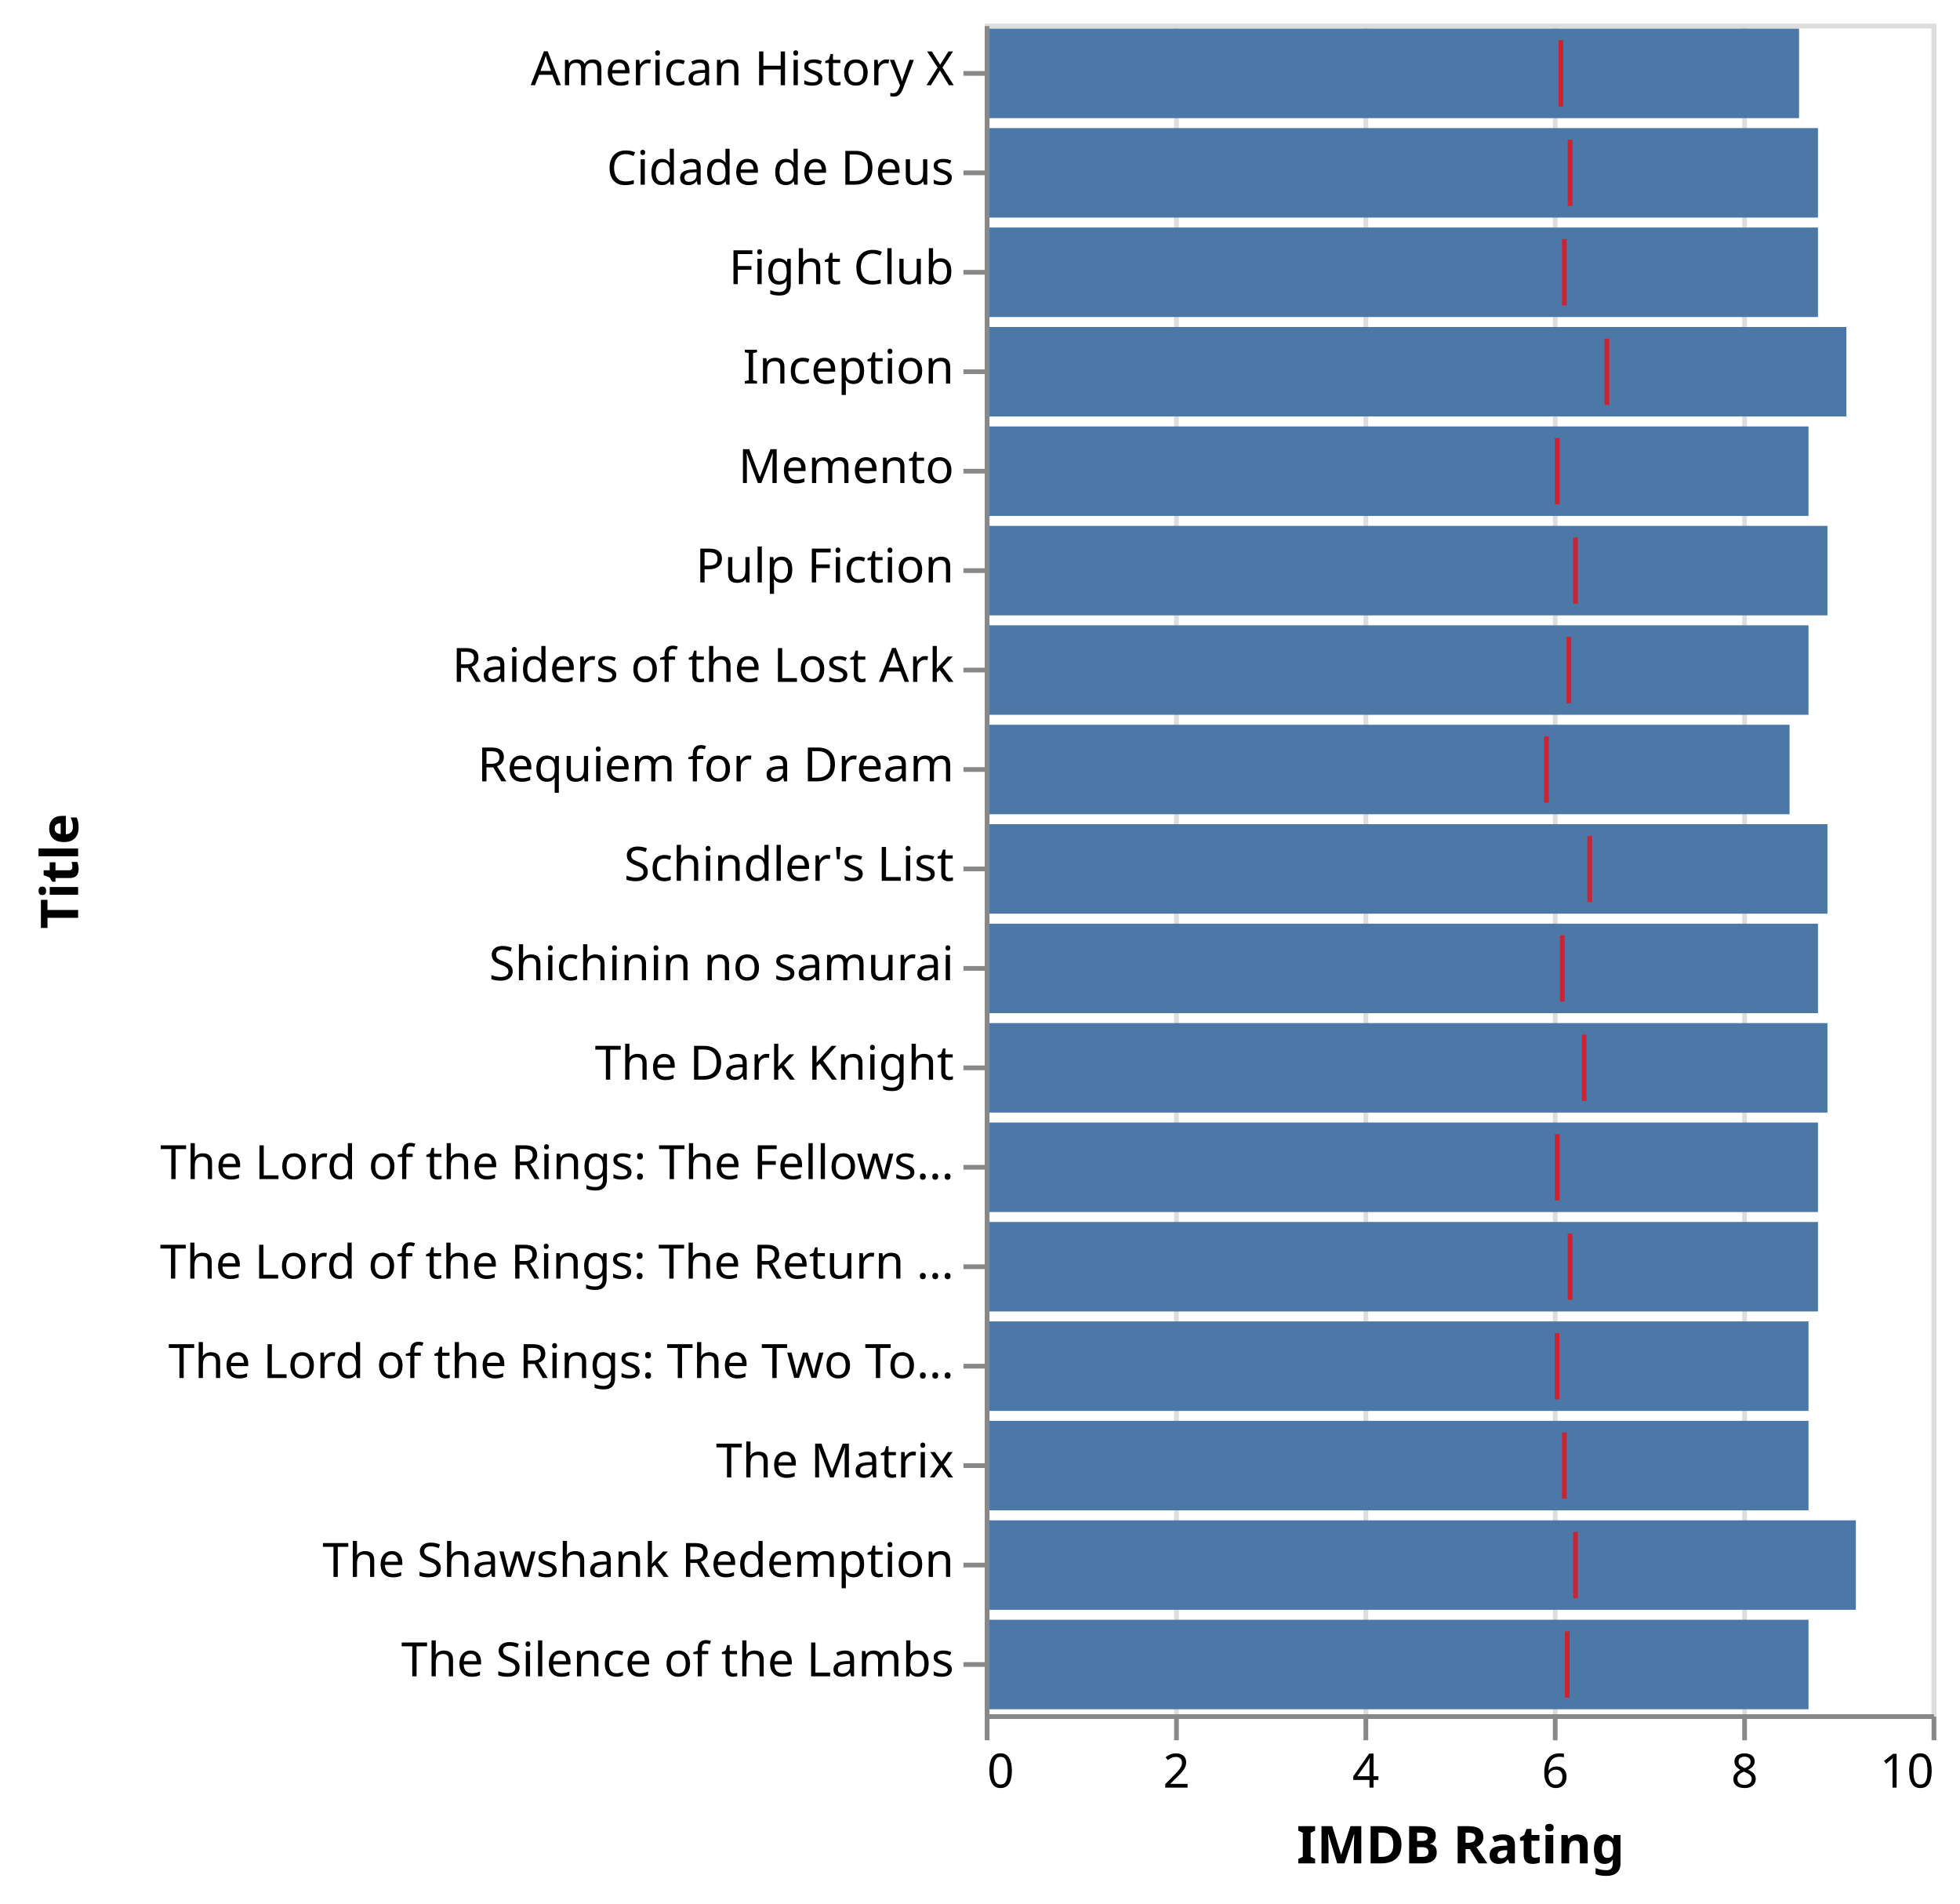
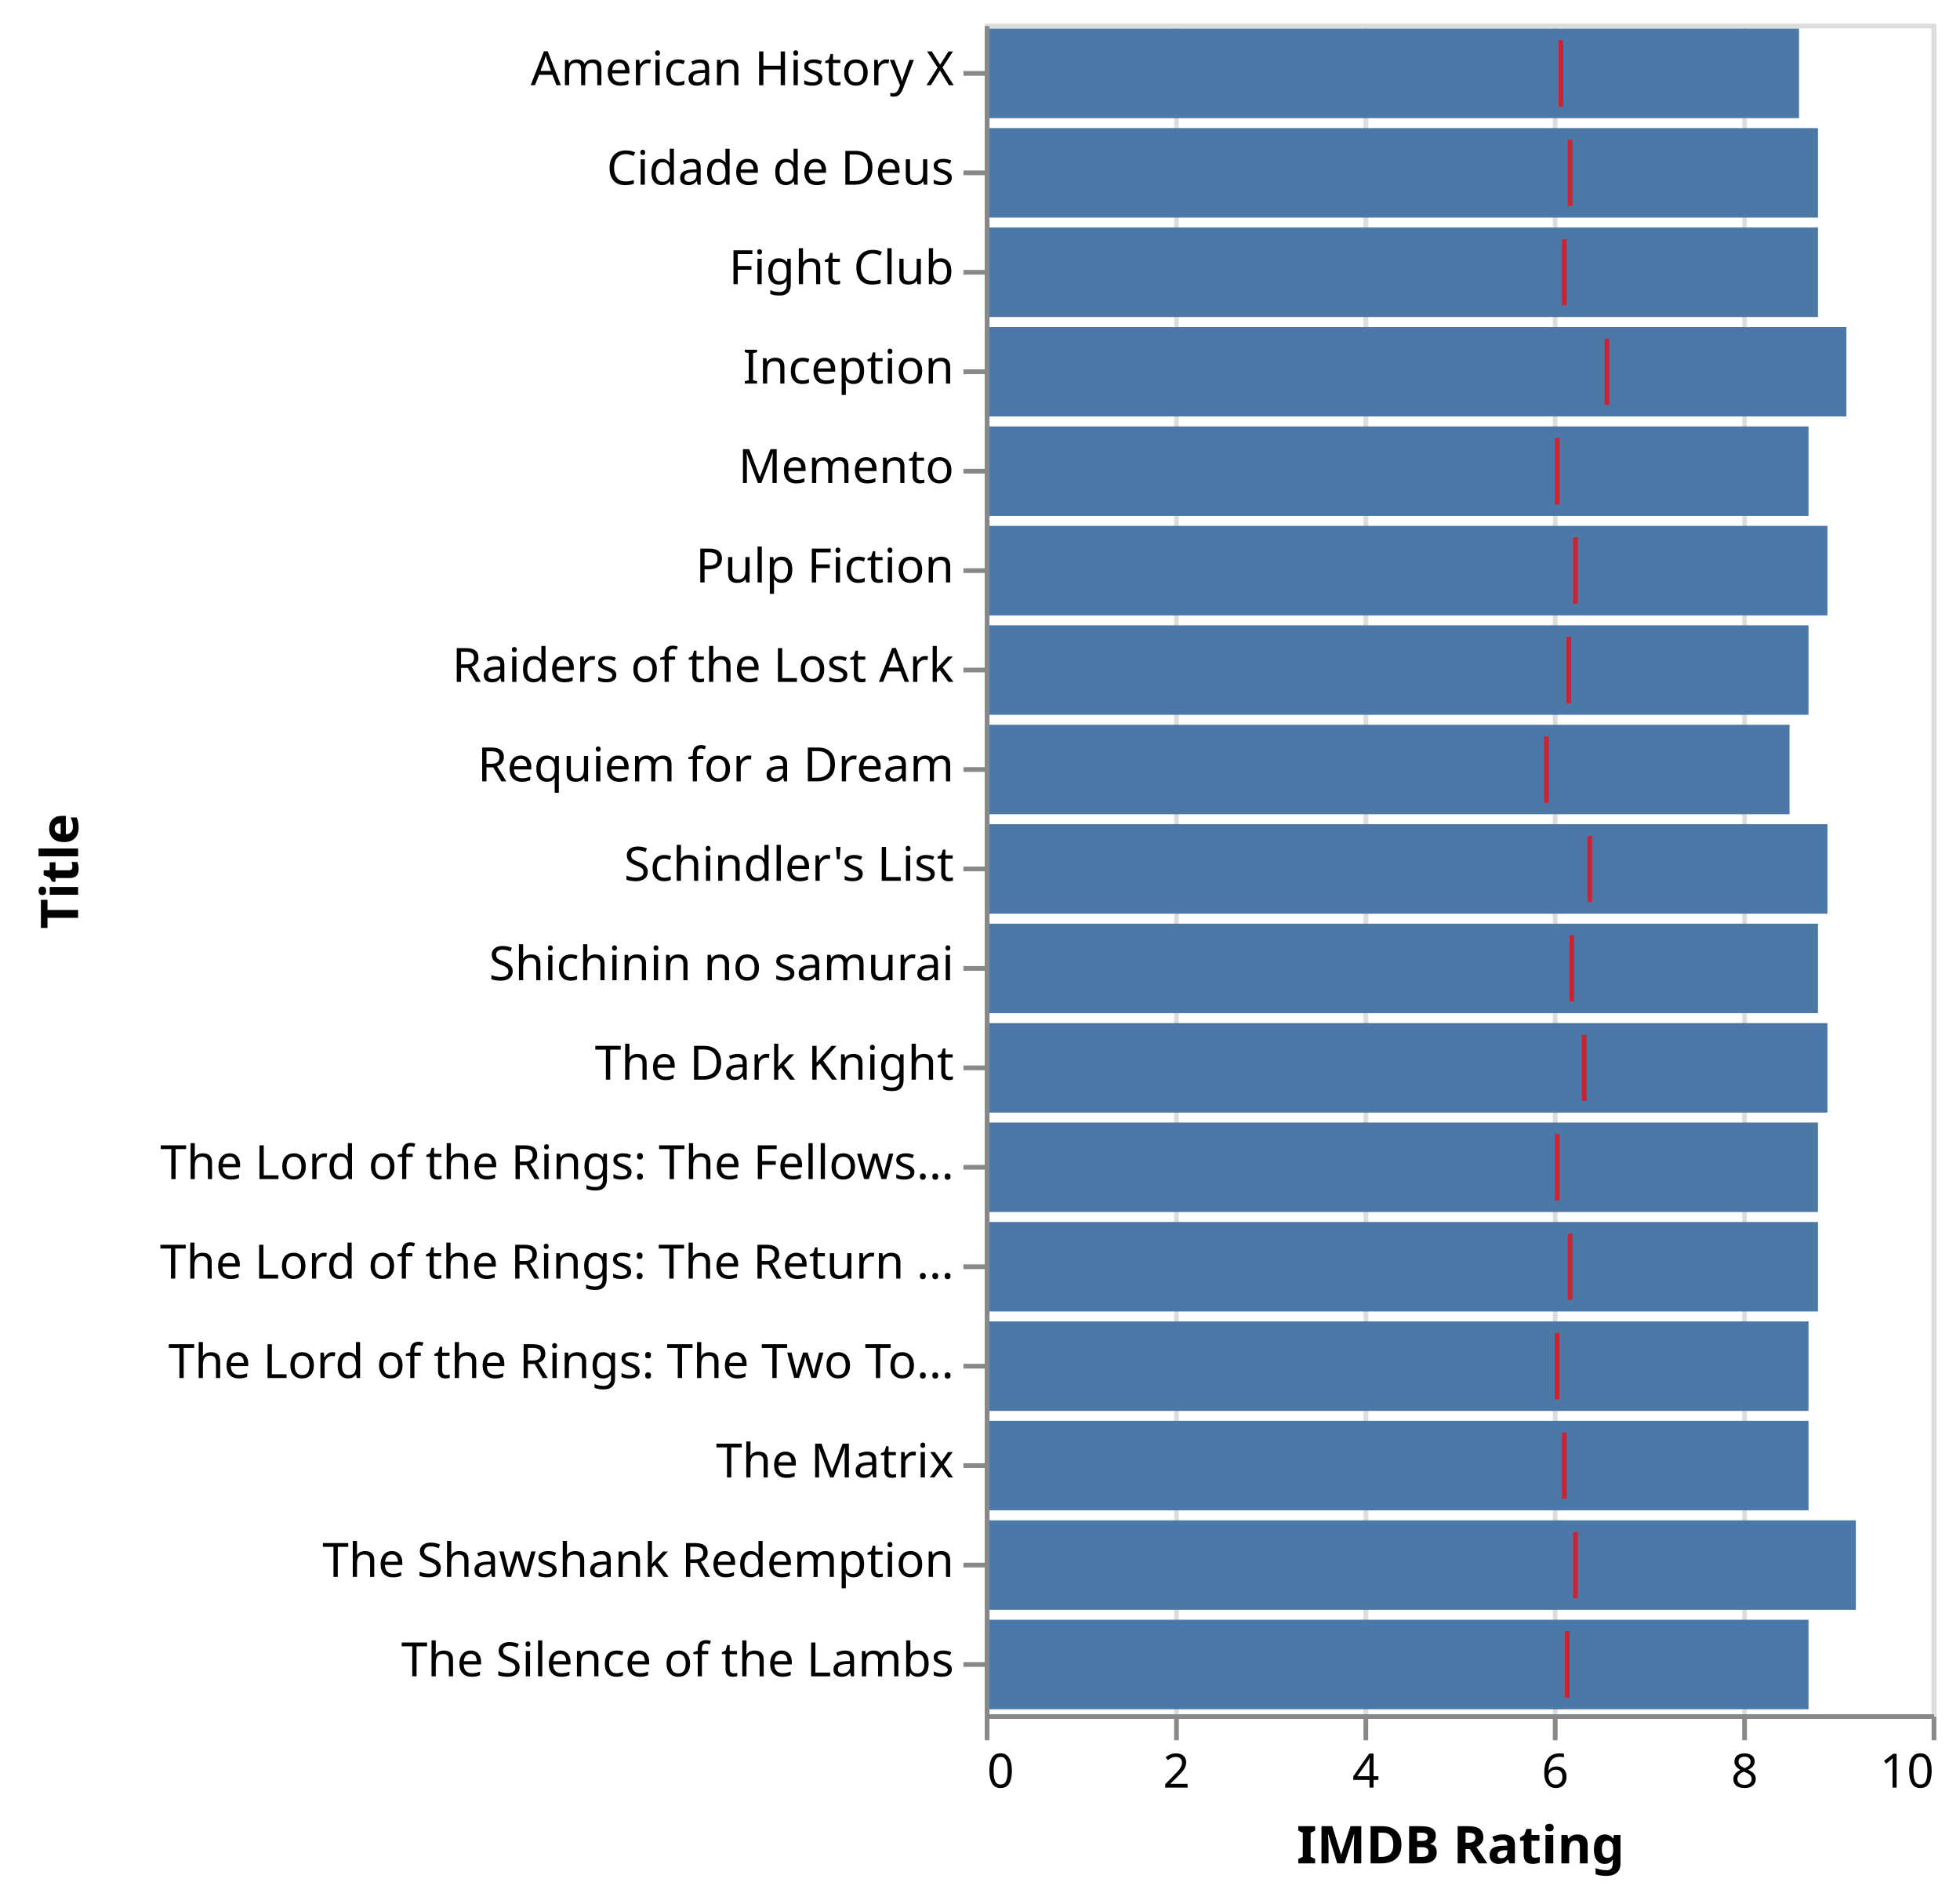
<svg xmlns="http://www.w3.org/2000/svg" class="marks" width="414" height="402" viewBox="0 0 414 402" version="1.1">
  <defs>
    <clipPath id="clip1">
      <rect x="0" y="0" width="200" height="357" />
    </clipPath>
  </defs>
  <g transform="translate(208,5)">
    <g class="mark-group role-frame root">
      <g transform="translate(0,0)">
        <path class="background" d="M0.5,0.5h200v357h-200Z" style="fill: none; stroke: #ddd;" />
        <g>
          <g class="mark-group role-axis">
            <g transform="translate(0.5,357.5)">
              <path class="background" d="M0,0h0v0h0Z" style="pointer-events: none; fill: none;" />
              <g>
                <g class="mark-rule role-axis-grid" style="pointer-events: none;">
                  <line transform="translate(0,0)" x2="0" y2="-357" style="fill: none; stroke: #ddd; stroke-width: 1; opacity: 1;" />
                  <line transform="translate(40,0)" x2="0" y2="-357" style="fill: none; stroke: #ddd; stroke-width: 1; opacity: 1;" />
                  <line transform="translate(80,0)" x2="0" y2="-357" style="fill: none; stroke: #ddd; stroke-width: 1; opacity: 1;" />
                  <line transform="translate(120,0)" x2="0" y2="-357" style="fill: none; stroke: #ddd; stroke-width: 1; opacity: 1;" />
                  <line transform="translate(160,0)" x2="0" y2="-357" style="fill: none; stroke: #ddd; stroke-width: 1; opacity: 1;" />
                  <line transform="translate(200,0)" x2="0" y2="-357" style="fill: none; stroke: #ddd; stroke-width: 1; opacity: 1;" />
                </g>
              </g>
            </g>
          </g>
          <g class="mark-rect role-mark layer_0_marks" clip-path="url(#clip1)">
            <path d="M0,106.05h178v18.9h-178Z" style="fill: #4c78a8;" />
            <path d="M0,127.05h174v18.9h-174Z" style="fill: #4c78a8;" />
            <path d="M0,169.05h178v18.9h-178Z" style="fill: #4c78a8;" />
            <path d="M0,316.05h184v18.9h-184Z" style="fill: #4c78a8;" />
            <path d="M0,337.05h174v18.9h-174Z" style="fill: #4c78a8;" />
            <path d="M0,190.05h176v18.9h-176Z" style="fill: #4c78a8;" />
            <path d="M0,1.05h172v18.9h-172Z" style="fill: #4c78a8;" />
            <path d="M0,211.05h178v18.9h-178Z" style="fill: #4c78a8;" />
            <path d="M0,22.05h176v18.9h-176Z" style="fill: #4c78a8;" />
            <path d="M0,43.05h176v18.9h-176Z" style="fill: #4c78a8;" />
            <path d="M0,64.05h182v18.9h-182Z" style="fill: #4c78a8;" />
            <path d="M0,274.05h174v18.9h-174Z" style="fill: #4c78a8;" />
            <path d="M0,253.05h176v18.9h-176Z" style="fill: #4c78a8;" />
            <path d="M0,232.05h176v18.9h-176Z" style="fill: #4c78a8;" />
            <path d="M0,295.05h174v18.9h-174Z" style="fill: #4c78a8;" />
            <path d="M0,85.05h174v18.9h-174Z" style="fill: #4c78a8;" />
            <path d="M0,148.05h170v18.9h-170Z" style="fill: #4c78a8;" />
          </g>
          <g class="mark-rect role-mark layer_1_marks">
            <path d="M124.284,108.5h1v14h-1Z" style="fill: red; opacity: 0.7;" />
            <path d="M122.879,129.5h1v14h-1Z" style="fill: red; opacity: 0.7;" />
            <path d="M127.284,171.5h1v14h-1Z" style="fill: red; opacity: 0.7;" />
            <path d="M124.284,318.5h1v14h-1Z" style="fill: red; opacity: 0.7;" />
            <path d="M122.534,339.5h1v14h-1Z" style="fill: red; opacity: 0.7;" />
-             <path d="M121.5,192.5h1v14h-1Z" style="fill: red; opacity: 0.7;" />
+             <path d="M123.5,192.5h1v14h-1Z" style="fill: red; opacity: 0.7;" />
            <path d="M121.199,3.5h1v14h-1Z" style="fill: red; opacity: 0.7;" />
            <path d="M126.114,213.5h1v14h-1Z" style="fill: red; opacity: 0.7;" />
            <path d="M123.14,24.5h1v14h-1Z" style="fill: red; opacity: 0.7;" />
            <path d="M121.934,45.5h1v14h-1Z" style="fill: red; opacity: 0.7;" />
            <path d="M130.925,66.5h1v14h-1Z" style="fill: red; opacity: 0.7;" />
            <path d="M120.381,276.5h1v14h-1Z" style="fill: red; opacity: 0.7;" />
            <path d="M123.14,255.5h1v14h-1Z" style="fill: red; opacity: 0.7;" />
            <path d="M120.428,234.5h1v14h-1Z" style="fill: red; opacity: 0.7;" />
            <path d="M121.934,297.5h1v14h-1Z" style="fill: red; opacity: 0.7;" />
            <path d="M120.428,87.5h1v14h-1Z" style="fill: red; opacity: 0.7;" />
            <path d="M118.155,150.5h1v14h-1Z" style="fill: red; opacity: 0.7;" />
          </g>
          <g class="mark-group role-axis">
            <g transform="translate(0.5,357.5)">
              <path class="background" d="M0,0h0v0h0Z" style="pointer-events: none; fill: none;" />
              <g>
                <g class="mark-rule role-axis-tick" style="pointer-events: none;">
                  <line transform="translate(0,0)" x2="0" y2="5" style="fill: none; stroke: #888; stroke-width: 1; opacity: 1;" />
                  <line transform="translate(40,0)" x2="0" y2="5" style="fill: none; stroke: #888; stroke-width: 1; opacity: 1;" />
                  <line transform="translate(80,0)" x2="0" y2="5" style="fill: none; stroke: #888; stroke-width: 1; opacity: 1;" />
                  <line transform="translate(120,0)" x2="0" y2="5" style="fill: none; stroke: #888; stroke-width: 1; opacity: 1;" />
                  <line transform="translate(160,0)" x2="0" y2="5" style="fill: none; stroke: #888; stroke-width: 1; opacity: 1;" />
                  <line transform="translate(200,0)" x2="0" y2="5" style="fill: none; stroke: #888; stroke-width: 1; opacity: 1;" />
                </g>
                <g class="mark-text role-axis-label" style="pointer-events: none;">
                  <text text-anchor="start" transform="translate(0,15)" style="font-family: sans-serif; font-size: 10px; fill: #000; opacity: 1;">0</text>
                  <text text-anchor="middle" transform="translate(40,15)" style="font-family: sans-serif; font-size: 10px; fill: #000; opacity: 1;">2</text>
                  <text text-anchor="middle" transform="translate(80,15)" style="font-family: sans-serif; font-size: 10px; fill: #000; opacity: 1;">4</text>
                  <text text-anchor="middle" transform="translate(120,15)" style="font-family: sans-serif; font-size: 10px; fill: #000; opacity: 1;">6</text>
                  <text text-anchor="middle" transform="translate(160,15)" style="font-family: sans-serif; font-size: 10px; fill: #000; opacity: 1;">8</text>
                  <text text-anchor="end" transform="translate(200,15)" style="font-family: sans-serif; font-size: 10px; fill: #000; opacity: 1;">10</text>
                </g>
                <g class="mark-rule role-axis-domain" style="pointer-events: none;">
                  <line transform="translate(0,0)" x2="200" y2="0" style="fill: none; stroke: #888; stroke-width: 1; opacity: 1;" />
                </g>
                <g class="mark-text role-axis-title" style="pointer-events: none;">
                  <text text-anchor="middle" transform="translate(100,31)" style="font-family: sans-serif; font-size: 11px; font-weight: bold; fill: #000; opacity: 1;">IMDB Rating</text>
                </g>
              </g>
            </g>
          </g>
          <g class="mark-group role-axis">
            <g transform="translate(0.5,0.5)">
              <path class="background" d="M0,0h0v0h0Z" style="pointer-events: none; fill: none;" />
              <g>
                <g class="mark-rule role-axis-tick" style="pointer-events: none;">
                  <line transform="translate(0,10)" x2="-5" y2="0" style="fill: none; stroke: #888; stroke-width: 1; opacity: 1;" />
                  <line transform="translate(0,31)" x2="-5" y2="0" style="fill: none; stroke: #888; stroke-width: 1; opacity: 1;" />
                  <line transform="translate(0,52)" x2="-5" y2="0" style="fill: none; stroke: #888; stroke-width: 1; opacity: 1;" />
                  <line transform="translate(0,73)" x2="-5" y2="0" style="fill: none; stroke: #888; stroke-width: 1; opacity: 1;" />
                  <line transform="translate(0,94)" x2="-5" y2="0" style="fill: none; stroke: #888; stroke-width: 1; opacity: 1;" />
                  <line transform="translate(0,115)" x2="-5" y2="0" style="fill: none; stroke: #888; stroke-width: 1; opacity: 1;" />
                  <line transform="translate(0,136)" x2="-5" y2="0" style="fill: none; stroke: #888; stroke-width: 1; opacity: 1;" />
                  <line transform="translate(0,157)" x2="-5" y2="0" style="fill: none; stroke: #888; stroke-width: 1; opacity: 1;" />
                  <line transform="translate(0,178)" x2="-5" y2="0" style="fill: none; stroke: #888; stroke-width: 1; opacity: 1;" />
                  <line transform="translate(0,199)" x2="-5" y2="0" style="fill: none; stroke: #888; stroke-width: 1; opacity: 1;" />
                  <line transform="translate(0,220)" x2="-5" y2="0" style="fill: none; stroke: #888; stroke-width: 1; opacity: 1;" />
                  <line transform="translate(0,241)" x2="-5" y2="0" style="fill: none; stroke: #888; stroke-width: 1; opacity: 1;" />
                  <line transform="translate(0,262)" x2="-5" y2="0" style="fill: none; stroke: #888; stroke-width: 1; opacity: 1;" />
                  <line transform="translate(0,283)" x2="-5" y2="0" style="fill: none; stroke: #888; stroke-width: 1; opacity: 1;" />
                  <line transform="translate(0,304)" x2="-5" y2="0" style="fill: none; stroke: #888; stroke-width: 1; opacity: 1;" />
                  <line transform="translate(0,325)" x2="-5" y2="0" style="fill: none; stroke: #888; stroke-width: 1; opacity: 1;" />
                  <line transform="translate(0,346)" x2="-5" y2="0" style="fill: none; stroke: #888; stroke-width: 1; opacity: 1;" />
                </g>
                <g class="mark-text role-axis-label" style="pointer-events: none;">
                  <text text-anchor="end" transform="translate(-7,12.5)" style="font-family: sans-serif; font-size: 10px; fill: #000; opacity: 1;">American History X</text>
                  <text text-anchor="end" transform="translate(-7,33.5)" style="font-family: sans-serif; font-size: 10px; fill: #000; opacity: 1;">Cidade de Deus</text>
                  <text text-anchor="end" transform="translate(-7,54.5)" style="font-family: sans-serif; font-size: 10px; fill: #000; opacity: 1;">Fight Club</text>
                  <text text-anchor="end" transform="translate(-7,75.5)" style="font-family: sans-serif; font-size: 10px; fill: #000; opacity: 1;">Inception</text>
                  <text text-anchor="end" transform="translate(-7,96.5)" style="font-family: sans-serif; font-size: 10px; fill: #000; opacity: 1;">Memento</text>
                  <text text-anchor="end" transform="translate(-7,117.5)" style="font-family: sans-serif; font-size: 10px; fill: #000; opacity: 1;">Pulp Fiction</text>
                  <text text-anchor="end" transform="translate(-7,138.5)" style="font-family: sans-serif; font-size: 10px; fill: #000; opacity: 1;">Raiders of the Lost Ark</text>
                  <text text-anchor="end" transform="translate(-7,159.5)" style="font-family: sans-serif; font-size: 10px; fill: #000; opacity: 1;">Requiem for a Dream</text>
                  <text text-anchor="end" transform="translate(-7,180.5)" style="font-family: sans-serif; font-size: 10px; fill: #000; opacity: 1;">Schindler's List</text>
                  <text text-anchor="end" transform="translate(-7,201.5)" style="font-family: sans-serif; font-size: 10px; fill: #000; opacity: 1;">Shichinin no samurai</text>
                  <text text-anchor="end" transform="translate(-7,222.5)" style="font-family: sans-serif; font-size: 10px; fill: #000; opacity: 1;">The Dark Knight</text>
                  <text text-anchor="end" transform="translate(-7,243.5)" style="font-family: sans-serif; font-size: 10px; fill: #000; opacity: 1;">The Lord of the Rings: The Fellows…</text>
                  <text text-anchor="end" transform="translate(-7,264.5)" style="font-family: sans-serif; font-size: 10px; fill: #000; opacity: 1;">The Lord of the Rings: The Return …</text>
                  <text text-anchor="end" transform="translate(-7,285.5)" style="font-family: sans-serif; font-size: 10px; fill: #000; opacity: 1;">The Lord of the Rings: The Two To…</text>
                  <text text-anchor="end" transform="translate(-7,306.5)" style="font-family: sans-serif; font-size: 10px; fill: #000; opacity: 1;">The Matrix</text>
                  <text text-anchor="end" transform="translate(-7,327.5)" style="font-family: sans-serif; font-size: 10px; fill: #000; opacity: 1;">The Shawshank Redemption</text>
                  <text text-anchor="end" transform="translate(-7,348.5)" style="font-family: sans-serif; font-size: 10px; fill: #000; opacity: 1;">The Silence of the Lambs</text>
                </g>
                <g class="mark-rule role-axis-domain" style="pointer-events: none;">
                  <line transform="translate(0,0)" x2="0" y2="357" style="fill: none; stroke: #888; stroke-width: 1; opacity: 1;" />
                </g>
                <g class="mark-text role-axis-title" style="pointer-events: none;">
                  <text text-anchor="middle" transform="translate(-190,178.5) rotate(-90) translate(0,-2)" style="font-family: sans-serif; font-size: 11px; font-weight: bold; fill: #000; opacity: 1;">Title</text>
                </g>
              </g>
            </g>
          </g>
        </g>
      </g>
    </g>
  </g>
</svg>
